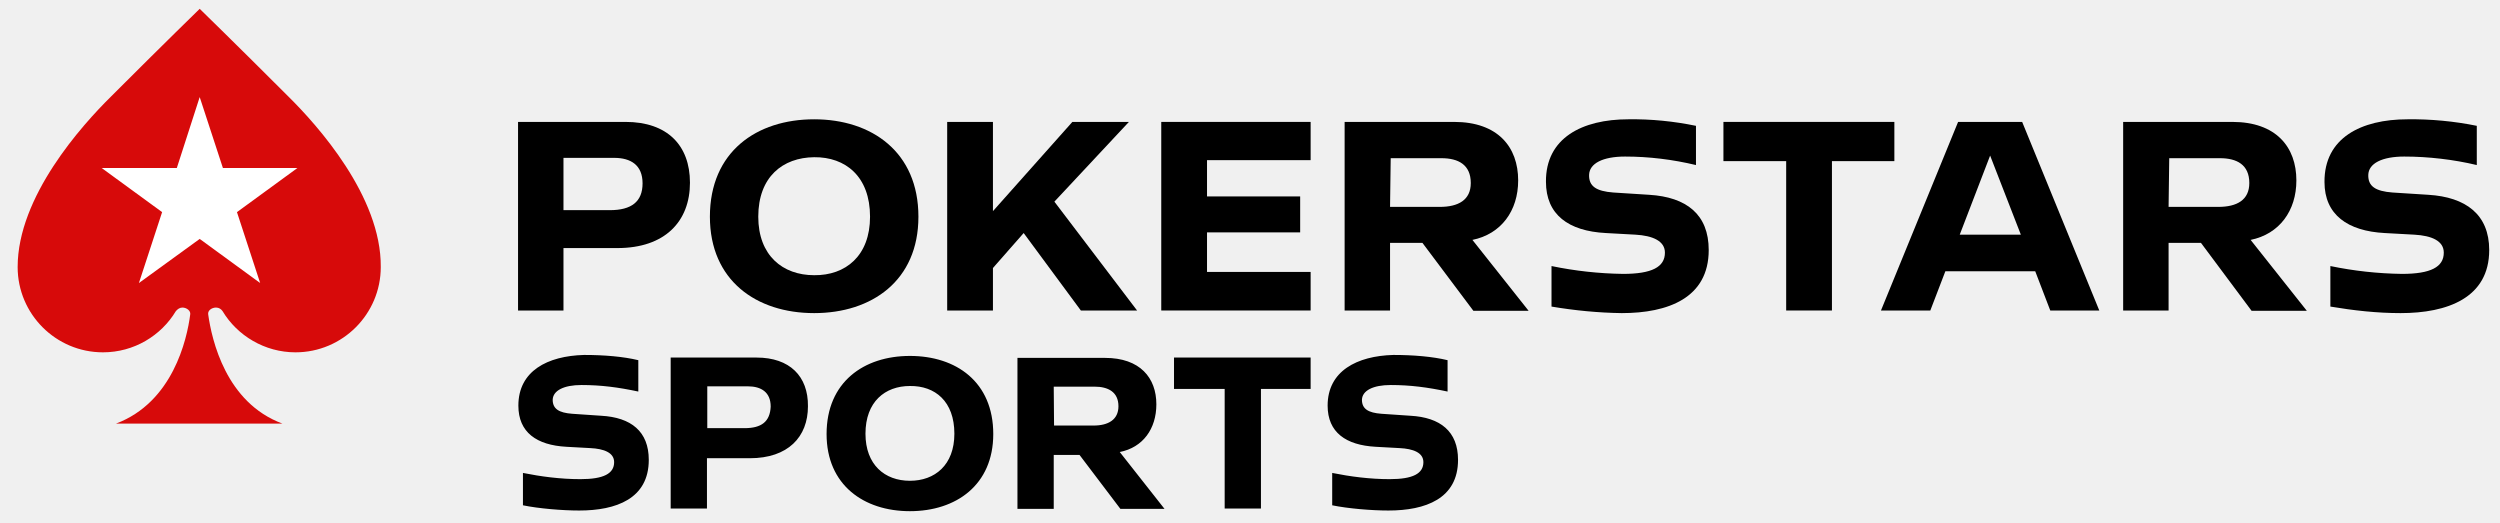
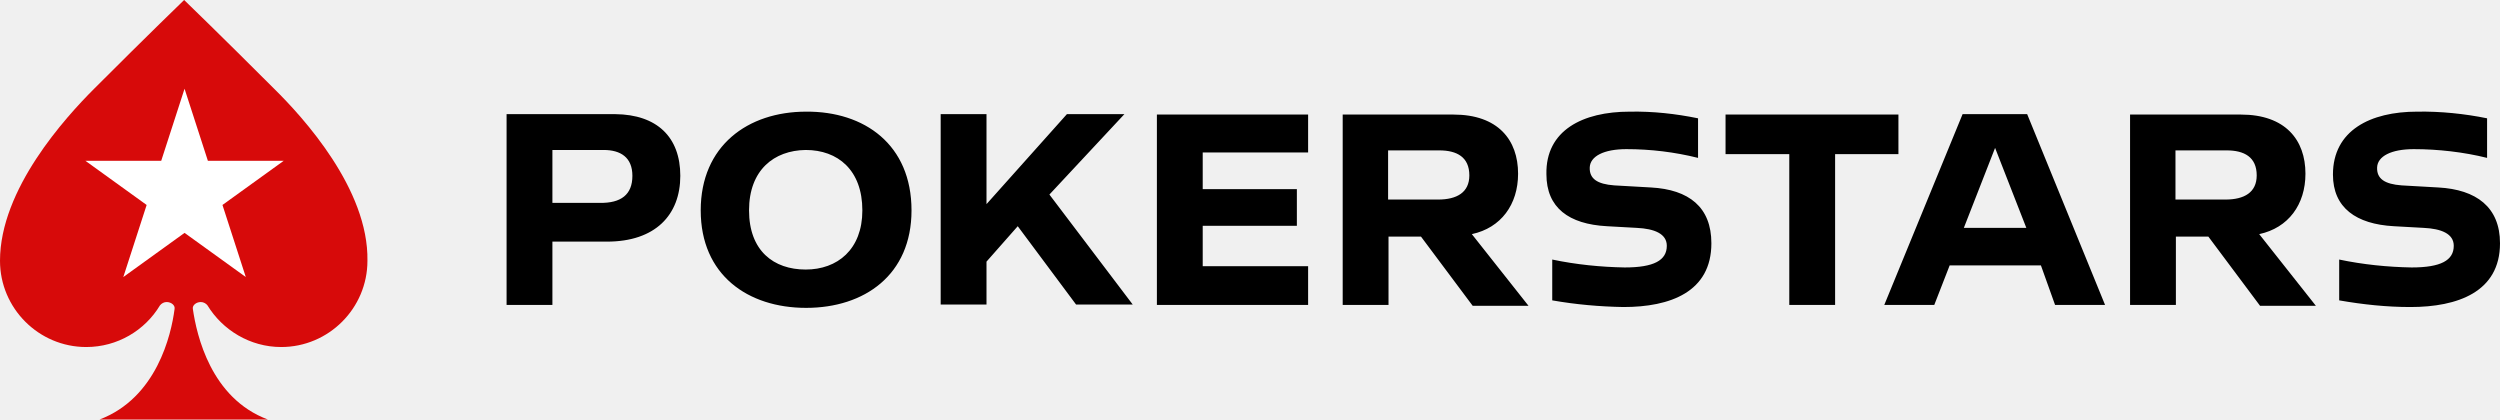
- <svg xmlns="http://www.w3.org/2000/svg" version="1.1" id="Layer_1" x="0px" y="0px" viewBox="0 0 764.9 160" style="enable-background:new 0 0 764.9 160;" xml:space="preserve">
-   <style type="text/css">
- 	.st0{fill:#D70A0A;}
- 	.st1{fill:#FFFFFF;}
- </style>
-   <path class="st0" d="M88.3,29.6C71.7,13,61.1,2.7,61.1,2.7S50.5,13,33.9,29.6C25.1,38.3,5.4,60.1,5.4,81.7  c0,14.4,11.7,26.1,26.1,26.1c9.5,0,17.8-5.1,22.3-12.6l0,0c0.5-0.6,1.2-1.1,2-1.1c1.3,0,2.6,1,2.4,2.1c-1,7.8-5.4,26.9-22.7,33.4  h50.9c-17.3-6.4-21.6-25.6-22.7-33.4c-0.2-1.2,1.1-2.1,2.4-2.1c0.9,0,1.6,0.5,2,1.1l0,0c4.5,7.5,12.9,12.6,22.3,12.6  c14.4,0,26.1-11.7,26.1-26.1C116.7,60.1,97.1,38.3,88.3,29.6" />
-   <polygon class="st1" points="61.1,29.7 68.2,51.4 91,51.4 72.5,64.9 79.6,86.6 61.1,73.1 42.5,86.6 49.6,64.9 31.1,51.4 54.1,51.4   " />
-   <g>
-     <path d="M196.6,56.1c0-5.6-3.6-7.8-8.7-7.8h-15.5v16h14.2C193.2,64.3,196.6,61.7,196.6,56.1 M211.1,55.9c0,11.8-7.6,20-22.2,20   h-16.5V95h-13.9V37.3h32.9C204.1,37.3,211.1,44.4,211.1,55.9" />
-     <path d="M266.2,66.3c0-12.3-7.5-18.3-17.1-18.2c-9.6,0.1-17.1,6-17.1,18.2c0,11.9,7.5,17.9,17.1,17.9   C258.7,84.3,266.2,78.3,266.2,66.3 M281,66.3c0,19.6-14.3,29.5-31.9,29.5c-17.7,0-31.9-10-31.9-29.5c0-19.9,14.3-29.8,31.9-29.8   C266.7,36.5,281,46.5,281,66.3" />
-     <polygon points="313.2,71.3 303.8,82 303.8,95 289.8,95 289.8,37.3 303.8,37.3 303.8,64.6 328.1,37.3 345.4,37.3 322.6,61.7    347.9,95 330.7,95  " />
-     <polygon points="369.3,49 369.3,60.1 397.8,60.1 397.8,71.1 369.3,71.1 369.3,83.2 401,83.2 401,95 355.3,95 355.3,37.3 401,37.3    401,49  " />
-     <path d="M425.3,63.3h15.2c5.7,0,9.5-2.1,9.5-7.3c0-5.6-3.8-7.6-9-7.6h-15.5L425.3,63.3L425.3,63.3z M435.2,74.3h-9.9V95h-13.9V37.3   h33.5c13.4,0,19.6,7.7,19.6,17.9c0,9.3-5.2,16.4-14,18.2l17.2,21.7h-16.9L435.2,74.3z" />
-     <path d="M498.2,36.5c7-0.1,13.9,0.6,20.7,2v12c-7.1-1.7-14.4-2.6-21.7-2.6c-6.8,0-10.9,2.1-11,5.6s2.2,5,7.4,5.4l11,0.7   c11.4,0.7,18.2,6,18.2,16.9c0,14.7-12.5,19.3-26.6,19.3c-7.2-0.1-14.4-0.8-21.5-2V81.4c7.2,1.5,14.6,2.3,21.9,2.4   c8.8,0,12.8-2.1,12.8-6.5c0-3.6-3.8-5.2-9-5.5l-9.1-0.5c-11.4-0.6-18.3-5.6-18.3-15.7C472.9,42.2,484.1,36.5,498.2,36.5" />
-     <polygon points="579.6,49.3 560.5,49.3 560.5,95 546.5,95 546.5,49.3 527.3,49.3 527.3,37.3 579.6,37.3  " />
-     <path d="M618.3,71.8l-9.4-24.2l-9.3,24.2H618.3z M622.7,83h-27.5l-4.6,12h-15.1l23.6-57.7h19.6L642.3,95h-15L622.7,83z" />
-     <path d="M663.5,63.3h15.2c5.7,0,9.5-2.1,9.5-7.3c0-5.6-3.8-7.6-9-7.6h-15.5L663.5,63.3L663.5,63.3z M673.4,74.3h-9.9V95h-13.9V37.3   H683c13.4,0,19.6,7.7,19.6,17.9c0,9.3-5.2,16.4-14,18.2l17.2,21.7h-16.9L673.4,74.3z" />
-     <path d="M736.6,36.5c7-0.1,14.4,0.6,21.2,2v12c-7.1-1.7-14.9-2.6-22.2-2.6c-6.8,0-10.9,2.1-11,5.6s2.2,5,7.4,5.4l11,0.7   c11.4,0.7,18.6,6,18.6,16.9c0,14.7-12.9,19.3-27.1,19.3c-7.2,0-14.4-0.8-21.5-2V81.4c7.2,1.5,14.6,2.3,21.9,2.4   c8.8,0,12.8-2.1,12.8-6.5c0-3.6-3.7-5.2-9-5.5l-9.1-0.5c-11.3-0.6-18.4-5.6-18.4-15.6C711.1,42.2,722.4,36.5,736.6,36.5" />
-     <path d="M406.2,124.1c0,8.2,5.6,12.1,14.7,12.6l7.3,0.4c4.2,0.2,7.3,1.4,7.3,4.3c0,3.5-3.2,5.2-10.3,5.2c-6.2,0-12.1-0.8-17.6-1.9   v9.9c4.8,1,12.1,1.6,17.2,1.6c11.3,0,21.3-3.6,21.3-15.5c0-8.7-5.4-13-14.6-13.5l-8.8-0.6c-4.1-0.3-6-1.5-6-4.3   c0.1-2.8,3.4-4.5,8.8-4.5c6,0,11.3,0.7,17.4,2v-9.6c-4.6-1.1-10.4-1.6-16.6-1.6C415.2,108.9,406.2,113.5,406.2,124.1 M401,109.4   h-41.8v9.6h15.5v36.6h11.1V119H401V109.4z M322.4,118.3h12.5c4.1,0,7.3,1.6,7.3,6c0,4.1-3.1,5.9-7.6,5.9h-12.1L322.4,118.3   L322.4,118.3z M342.8,155.7h13.5l-13.7-17.4c7.1-1.4,11.2-7.1,11.2-14.6c0-8.1-5-14.2-15.7-14.2h-26.8v46.2h11.1v-16.5h7.9   L342.8,155.7z M278.4,147.1c-7.7,0-13.6-4.9-13.6-14.4c0-9.8,6-14.6,13.6-14.6c7.7-0.1,13.6,4.7,13.6,14.6   C292,142.3,286,147.1,278.4,147.1 M278.4,108.9c-14.1,0-25.5,8-25.5,23.9c0,15.6,11.4,23.6,25.5,23.6s25.5-8,25.5-23.6   C303.9,116.8,292.5,108.9,278.4,108.9 M227.8,131h-11.4v-12.8h12.4c4.1,0,7,1.8,7,6.2C235.6,129,233,131,227.8,131 M231.5,109.4   h-26.3v46.2h11.1v-15.4h13.1c11.7,0,17.8-6.5,17.8-15.9C247.3,115.1,241.6,109.4,231.5,109.4 M158.6,124.1   c0,8.2,5.6,12.1,14.7,12.6l7.3,0.4c4.2,0.2,7.3,1.4,7.3,4.3c0,3.5-3.2,5.2-10.3,5.2c-6.2,0-12.1-0.8-17.6-1.9v9.9   c4.8,1,12.1,1.6,17.2,1.6c11.3,0,21.3-3.6,21.3-15.5c0-8.7-5.4-13-14.6-13.5l-8.8-0.6c-4.1-0.3-6-1.5-6-4.3   c0.1-2.8,3.4-4.5,8.8-4.5c6,0,11.3,0.7,17.4,2v-9.6c-4.6-1.1-10.4-1.6-16.6-1.6C167.5,108.9,158.6,113.5,158.6,124.1" />
-   </g>
+ <svg xmlns="http://www.w3.org/2000/svg" id="a" viewBox="0 0 600.1 100.7">
+   <defs>
+     <style>.b{fill:#fff;}.c{fill:#d70a0a;}</style>
+   </defs>
+   <path d="M151.8,42.2c0-4.4-2.8-6.2-6.9-6.2h-12.3v12.7h11.3c5.2,.1,7.9-2,7.9-6.5m11.5,0c0,9.4-6,15.8-17.6,15.8h-13.1v15.2h-11V27.4h26.1c10,.1,15.6,5.5,15.6,14.8m43.7,8.3c0-9.7-5.9-14.5-13.6-14.5-7.6,.1-13.6,4.8-13.6,14.5s5.9,14.2,13.6,14.2c7.6,0,13.6-4.8,13.6-14.2m11.8,0c0,15.5-11.3,23.4-25.3,23.4s-25.3-7.9-25.3-23.4,11.3-23.7,25.3-23.7c14-.1,25.3,7.9,25.3,23.7m25.5,3.8l-7.5,8.5v10.3h-11V27.4h11v21.6l19.3-21.6h13.8l-18,19.3,20,26.4h-13.6l-14-18.8Zm44.4-17.7v8.8h22.6v8.8h-22.6v9.7h25.3v9.3h-36.3V27.5h36.3v9.1h-25.3Zm44.5,11.3h12c4.5,0,7.5-1.7,7.5-5.8,0-4.4-3-6-7.2-6h-12.3v11.8h0Zm7.9,8.9h-7.8v16.4h-11V27.5h26.6c10.7,0,15.5,6.1,15.5,14.2,0,7.4-4.1,13-11.1,14.5l13.6,17.2h-13.4l-12.4-16.6Zm50.1-30c5.6-.1,11,.5,16.4,1.6v9.5c-5.6-1.4-11.4-2.1-17.2-2.1-5.4,0-8.7,1.7-8.8,4.4-.1,2.7,1.8,4,5.9,4.3l8.8,.5c9.1,.5,14.5,4.7,14.5,13.4,0,11.7-9.9,15.3-21.1,15.3-5.7-.1-11.4-.6-17.1-1.6v-9.8c5.7,1.2,11.6,1.8,17.4,1.9,7,0,10.1-1.7,10.1-5.2,0-2.9-3-4.1-7.2-4.3l-7.2-.4c-9.1-.5-14.5-4.4-14.5-12.5-.2-10.5,8.7-15,20-15m64.5,10.2h-15.2v36.2h-11V37h-15.3v-9.5h41.5v9.5Zm30.7,17.7l-7.5-19.2-7.5,19.2h15Zm3.5,9h-21.9l-3.7,9.5h-12l18.8-45.8h15.5l18.7,45.8h-12l-3.4-9.5Zm32.3-15.8h12c4.5,0,7.5-1.7,7.5-5.8,0-4.4-3-6-7.2-6h-12.3v11.8h0Zm7.9,8.9h-7.8v16.4h-11V27.5h26.6c10.7,0,15.5,6.1,15.5,14.2,0,7.4-4.1,13-11.1,14.5l13.6,17.2h-13.4l-12.4-16.6Zm50.1-30c5.6-.1,11.4,.5,16.8,1.6v9.5c-5.6-1.4-11.8-2.1-17.6-2.1-5.4,0-8.7,1.7-8.8,4.4-.1,2.7,1.8,4,5.9,4.3l8.8,.5c9.1,.5,14.8,4.7,14.8,13.4,0,11.7-10.2,15.3-21.5,15.3-5.7,0-11.4-.6-17.1-1.6v-9.8c5.7,1.2,11.6,1.8,17.4,1.9,7,0,10.1-1.7,10.1-5.2,0-2.9-3-4.1-7.2-4.3l-7.2-.4c-9-.5-14.6-4.4-14.6-12.4,0-10.6,9-15.1,20.2-15.1" />
+   <path class="c" d="M65.8,21.3C52.6,8.1,44.2,0,44.2,0c0,0-8.4,8.1-21.6,21.3C15.7,28.2,0,45.4,0,62.6c0,11.4,9.3,20.7,20.7,20.7,7.5,0,14.1-4,17.7-10h0c.4-.5,1-.8,1.6-.8,1.1,0,2.1,.8,1.9,1.7-.8,6.2-4.3,21.3-18,26.5h40.4c-13.7-5.1-17.1-20.3-18-26.5-.2-.9,.8-1.7,1.9-1.7,.7,0,1.3,.4,1.6,.8h0c3.6,5.9,10.2,10,17.7,10,11.4,0,20.7-9.3,20.7-20.7,.3-17.2-15.4-34.4-22.4-41.3" />
+   <polygon class="b" points="44.3 21.3 49.9 38.6 68.1 38.6 53.4 49.2 59 66.5 44.3 55.9 29.6 66.5 35.2 49.2 20.5 38.6 38.7 38.6 44.3 21.3" />
</svg>
